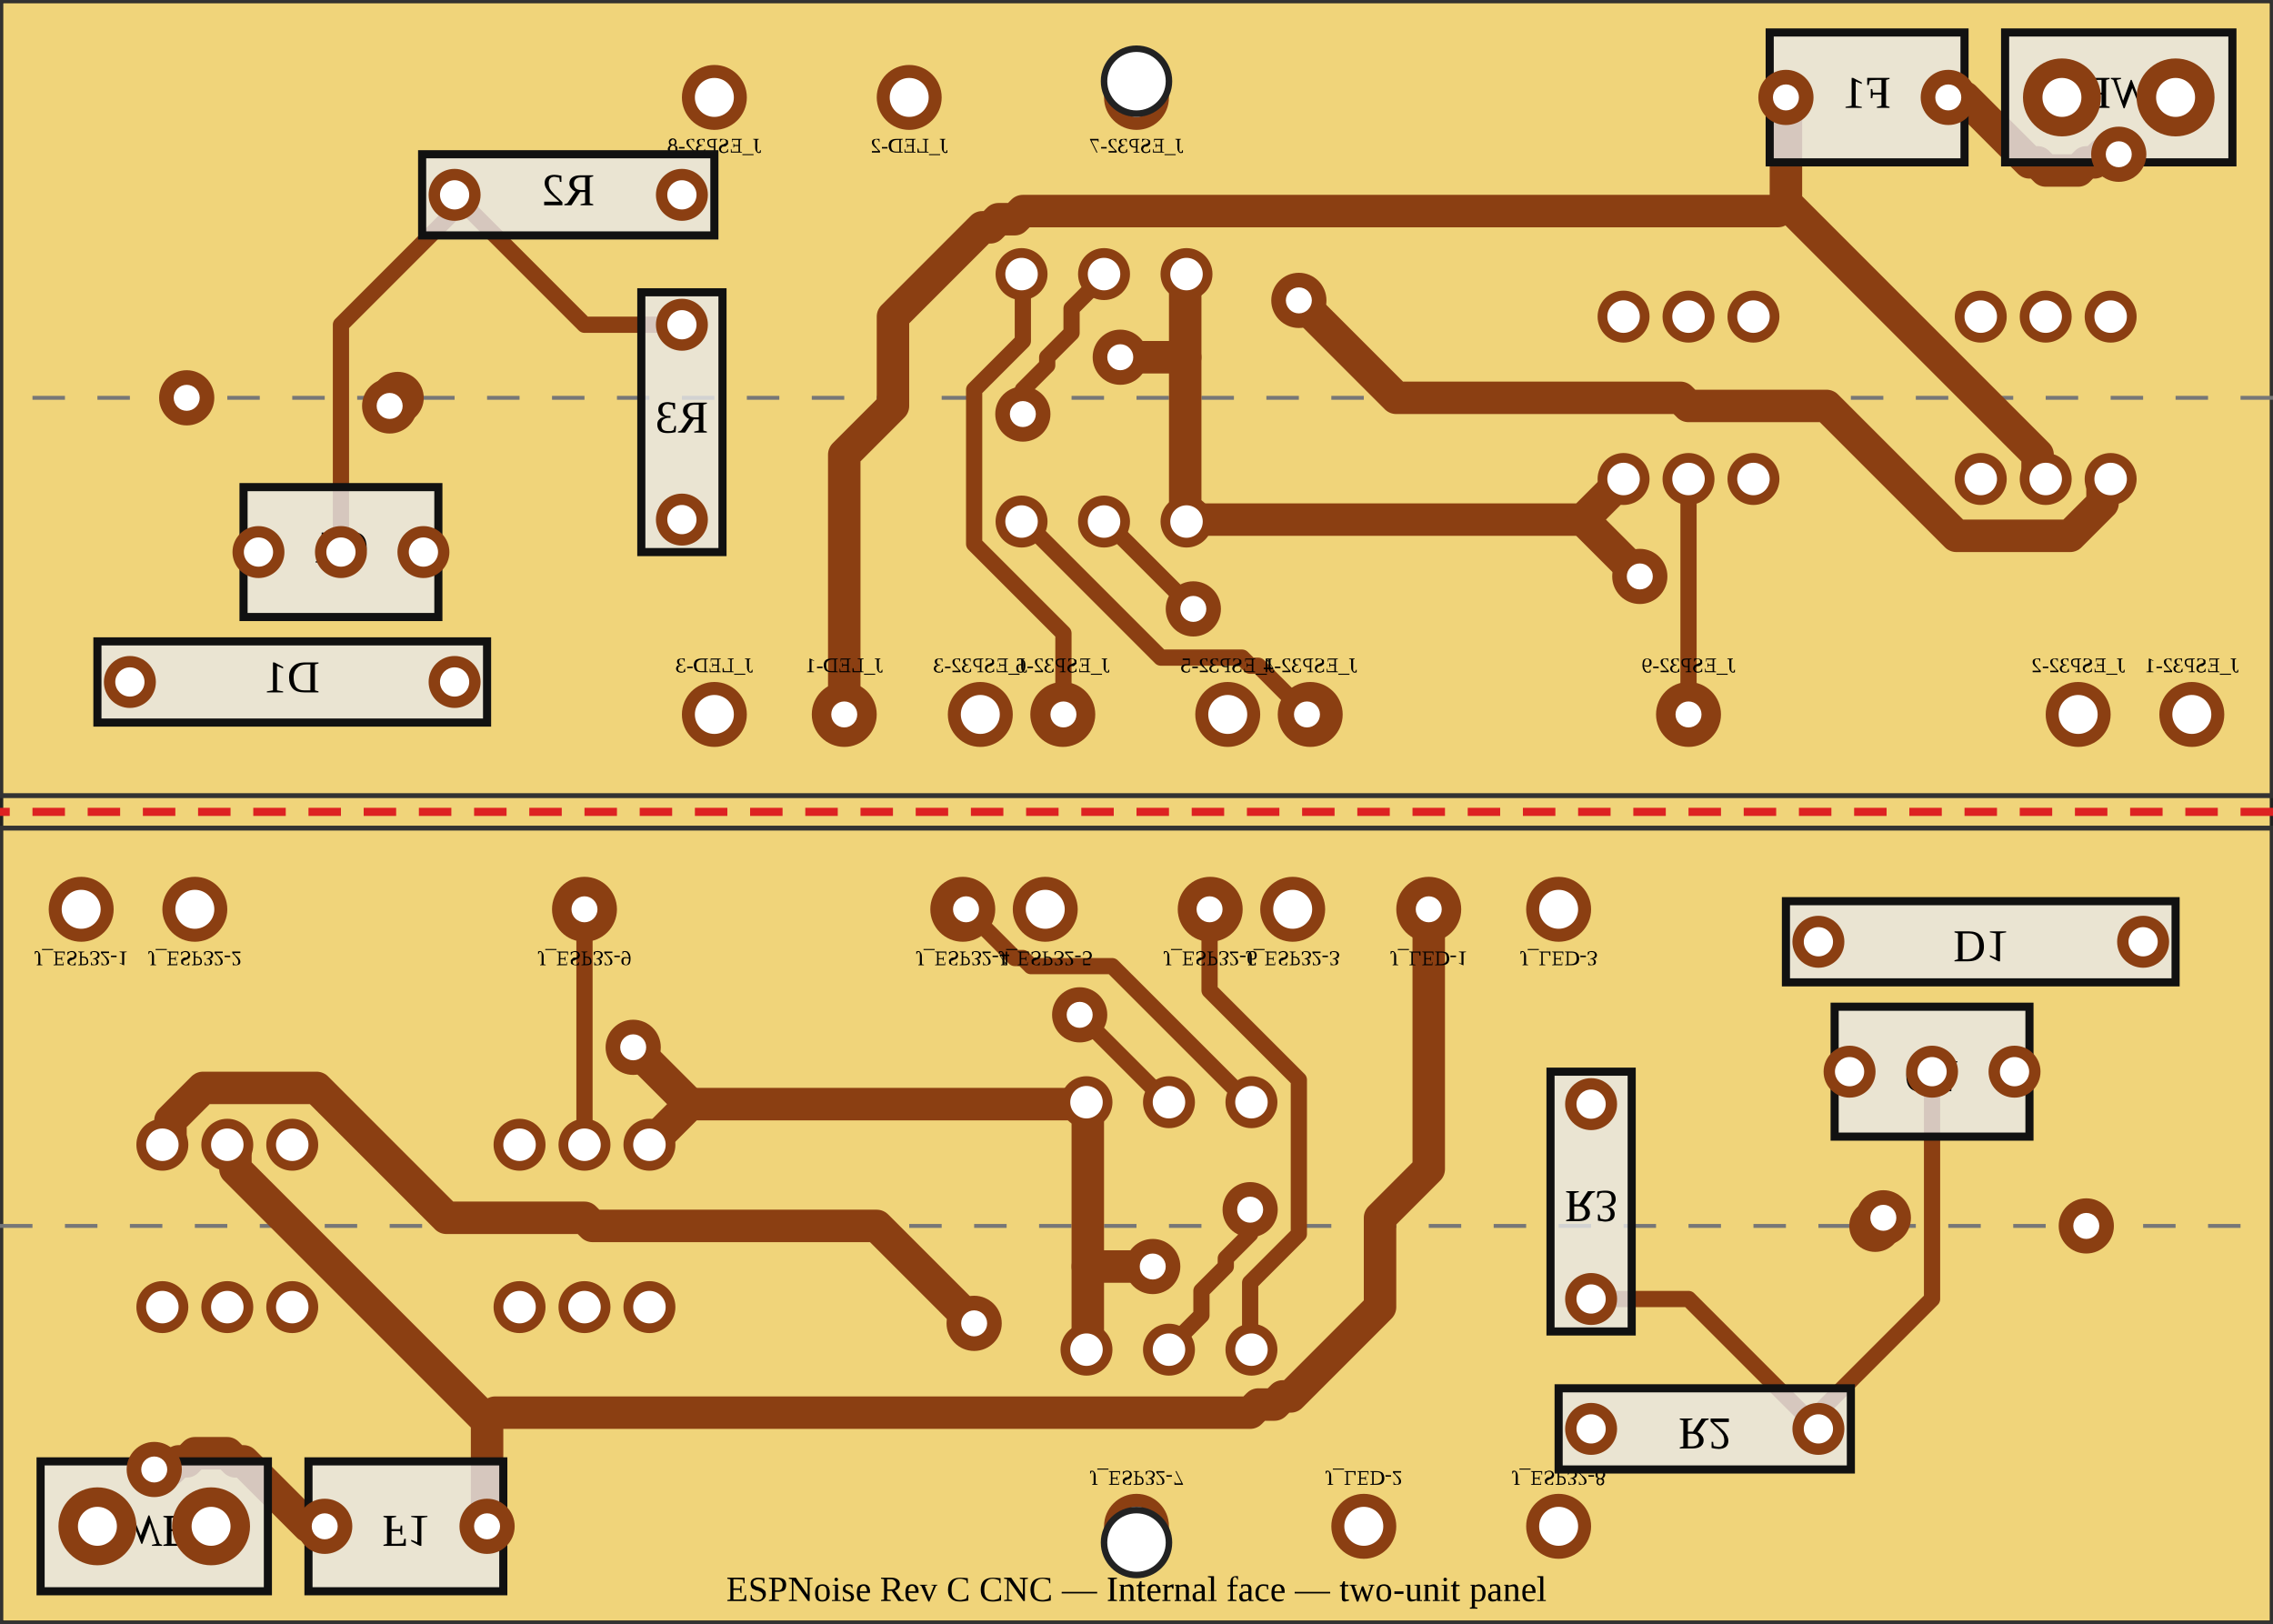
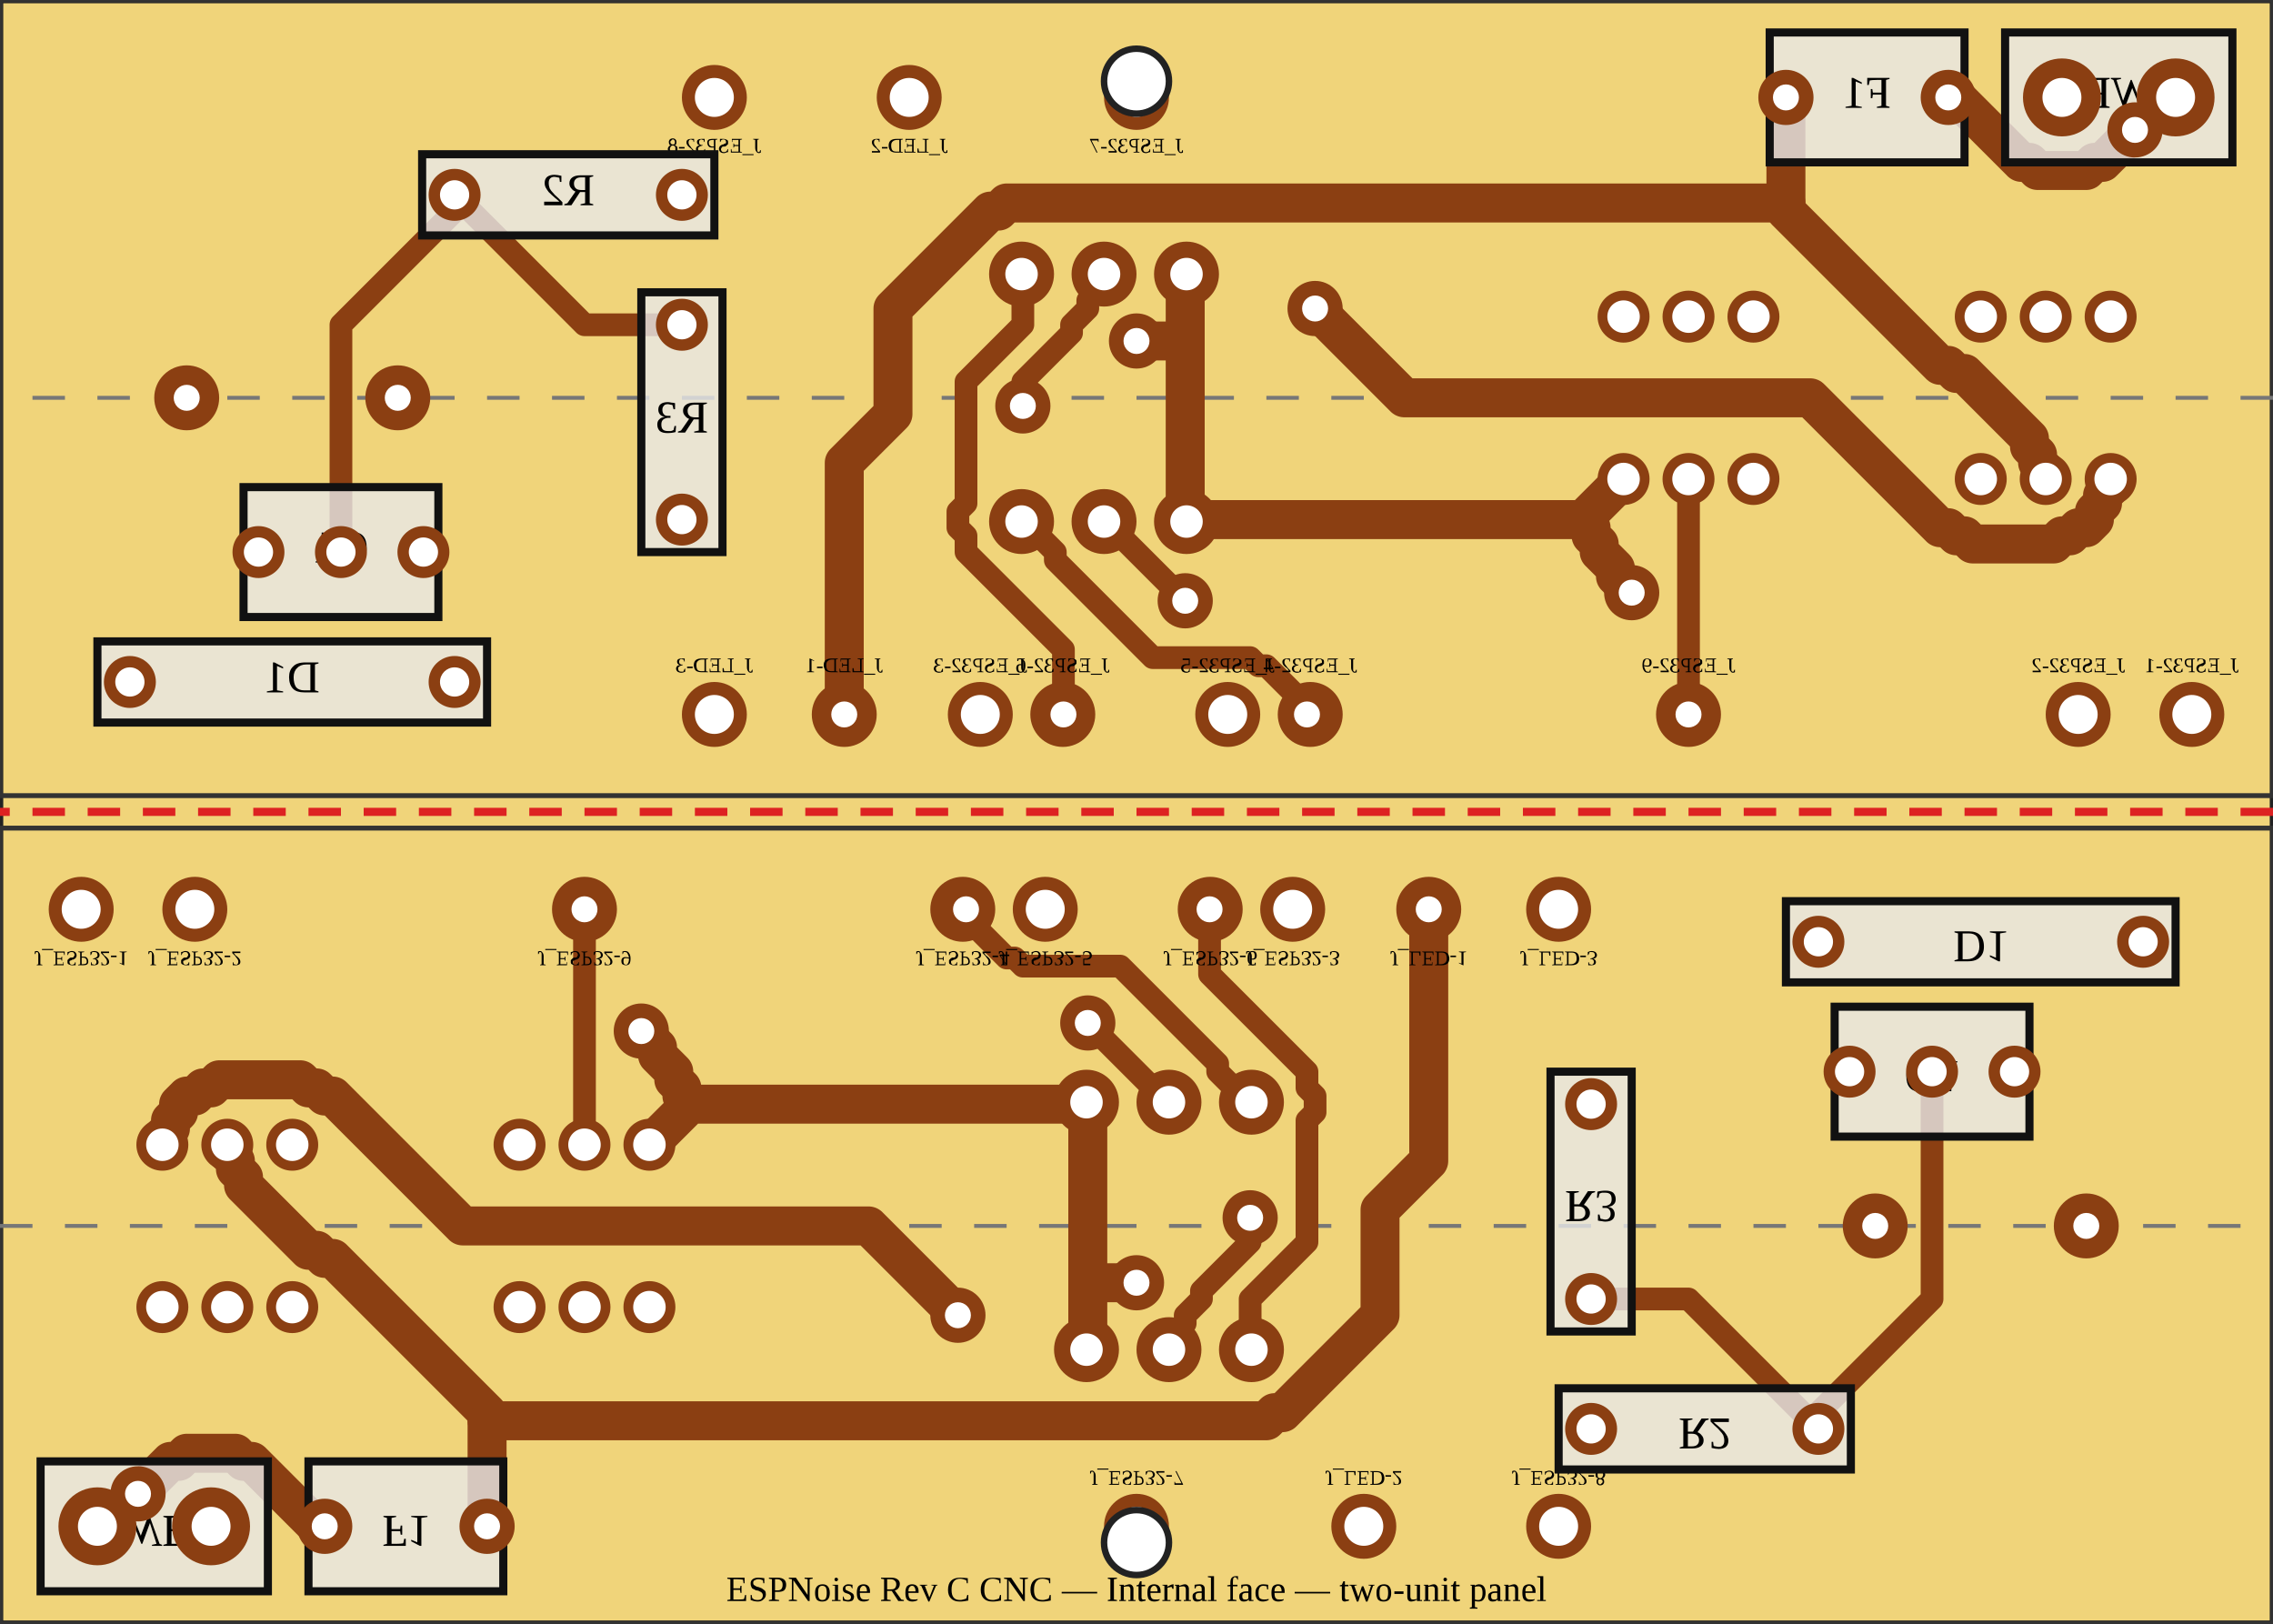
<svg xmlns="http://www.w3.org/2000/svg" width="70.0mm" height="50.0mm" viewBox="0 0 70.0 50.0">
  <rect width="70.0" height="50.0" fill="#f0d47a" stroke="#222" stroke-width="0.2" />
  <g transform="translate(70.0 0) scale(-1 1)">
    <g transform="">
      <rect width="70.0" height="24.5" fill="none" stroke="#333" stroke-width="0.15" />
      <line x1="0" y1="12.25" x2="70.0" y2="12.25" stroke="#777" stroke-width="0.12" stroke-dasharray="1,1" />
-       <polyline points="38.5,16.0 34.25,20.25 31.75,20.25 31.5,20.5 31.25,20.5 29.75,22.0" fill="none" stroke="#8b3f12" stroke-width="0.5" stroke-linecap="round" stroke-linejoin="round" />
-       <polyline points="36.0,16.0 33.25,18.75" fill="none" stroke="#8b3f12" stroke-width="0.5" stroke-linecap="round" stroke-linejoin="round" />
-       <polyline points="38.5,8.5 38.5,10.5 40.0,12.0 40.0,16.75 37.25,19.5 37.25,22.0" fill="none" stroke="#8b3f12" stroke-width="0.5" stroke-linecap="round" stroke-linejoin="round" />
-       <polyline points="36.0,8.5 37.0,9.5 37.0,10.25 37.75,11.0 37.75,11.25 38.5,12.0 38.5,12.75" fill="none" stroke="#8b3f12" stroke-width="0.5" stroke-linecap="round" stroke-linejoin="round" />
-       <polyline points="18.0,14.75 18.0,22.0" fill="none" stroke="#8b3f12" stroke-width="0.5" stroke-linecap="round" stroke-linejoin="round" />
-       <polyline points="20.0,14.75 21.25,16.0 33.5,16.0" fill="none" stroke="#8b3f12" stroke-width="1.0" stroke-linecap="round" stroke-linejoin="round" />
-       <polyline points="33.5,16.0 33.5,8.5" fill="none" stroke="#8b3f12" stroke-width="1.0" stroke-linecap="round" stroke-linejoin="round" />
-       <polyline points="33.5,11.0 35.5,11.0" fill="none" stroke="#8b3f12" stroke-width="1.0" stroke-linecap="round" stroke-linejoin="round" />
-       <polyline points="21.25,16.0 19.5,17.75" fill="none" stroke="#8b3f12" stroke-width="1.0" stroke-linecap="round" stroke-linejoin="round" />
-       <polyline points="4.75,4.75 5.25,4.75 5.5,5.0 5.75,5.0 6.0,5.25 7.0,5.25 7.25,5.0 7.5,5.0 9.5,3.0 10.0,3.0" fill="none" stroke="#8b3f12" stroke-width="1.0" stroke-linecap="round" stroke-linejoin="round" />
-       <polyline points="7.0,14.75 7.25,14.5 7.25,14.0 15.0,6.25 15.0,3.0" fill="none" stroke="#8b3f12" stroke-width="1.0" stroke-linecap="round" stroke-linejoin="round" />
-       <polyline points="15.0,6.25 15.25,6.5 38.5,6.5 38.75,6.75 39.25,6.75 39.5,7.0 39.75,7.0 42.5,9.75 42.5,12.5 44.0,14.0 44.0,22.0" fill="none" stroke="#8b3f12" stroke-width="1.0" stroke-linecap="round" stroke-linejoin="round" />
-       <polyline points="56.0,6.0 52.0,10.0 49.0,10.0" fill="none" stroke="#8b3f12" stroke-width="0.5" stroke-linecap="round" stroke-linejoin="round" />
-       <polyline points="55.75,6.25 59.5,10.0 59.5,17.0" fill="none" stroke="#8b3f12" stroke-width="0.5" stroke-linecap="round" stroke-linejoin="round" />
-       <polyline points="57.75,12.25 58.0,12.5" fill="none" stroke="#8b3f12" stroke-width="0.5" stroke-linecap="round" stroke-linejoin="round" />
-       <polyline points="5.0,14.75 5.25,15.0 5.25,15.5 6.25,16.5 9.75,16.5 13.75,12.5 18.0,12.5 18.25,12.25 27.0,12.25 30.0,9.25" fill="none" stroke="#8b3f12" stroke-width="1.0" stroke-linecap="round" stroke-linejoin="round" />
+       <polyline points="38.5,16.0 37.5,17.0 37.5,17.25 34.5,20.25 31.5,20.25 31.25,20.5 31.0,20.5 29.75,21.75 29.75,22.0" fill="none" stroke="#8b3f12" stroke-width="0.7" stroke-linecap="round" stroke-linejoin="round" />
+       <polyline points="36.0,16.0 33.5,18.5" fill="none" stroke="#8b3f12" stroke-width="0.7" stroke-linecap="round" stroke-linejoin="round" />
+       <polyline points="38.5,8.5 38.5,10.0 40.25,11.75 40.25,15.5 40.5,15.75 40.5,16.25 40.25,16.5 40.25,17.0 37.25,20.0 37.25,22.0" fill="none" stroke="#8b3f12" stroke-width="0.7" stroke-linecap="round" stroke-linejoin="round" />
+       <polyline points="36.0,8.5 36.25,8.75 36.25,9.0 36.5,9.25 36.5,9.5 37.0,10.0 37.0,10.25 38.5,11.75 38.5,12.5" fill="none" stroke="#8b3f12" stroke-width="0.7" stroke-linecap="round" stroke-linejoin="round" />
+       <polyline points="18.0,14.75 18.0,22.0" fill="none" stroke="#8b3f12" stroke-width="0.7" stroke-linecap="round" stroke-linejoin="round" />
+       <polyline points="20.0,14.75 21.25,16.0 33.5,16.0" fill="none" stroke="#8b3f12" stroke-width="1.2" stroke-linecap="round" stroke-linejoin="round" />
+       <polyline points="33.5,16.0 33.5,8.5" fill="none" stroke="#8b3f12" stroke-width="1.2" stroke-linecap="round" stroke-linejoin="round" />
+       <polyline points="33.5,10.5 35.0,10.5" fill="none" stroke="#8b3f12" stroke-width="1.2" stroke-linecap="round" stroke-linejoin="round" />
+       <polyline points="21.25,16.0 21.0,16.25 21.0,16.5 20.75,16.75 20.75,17.0 20.25,17.5 20.25,17.75 19.75,18.25" fill="none" stroke="#8b3f12" stroke-width="1.2" stroke-linecap="round" stroke-linejoin="round" />
+       <polyline points="4.25,4.0 5.25,5.0 5.5,5.0 5.75,5.25 7.25,5.25 7.5,5.0 7.75,5.0 9.75,3.0 10.0,3.0" fill="none" stroke="#8b3f12" stroke-width="1.2" stroke-linecap="round" stroke-linejoin="round" />
+       <polyline points="7.0,14.75 7.0,14.5 7.25,14.25 7.25,14.0 7.5,13.75 7.5,13.5 9.5,11.5 9.75,11.5 10.0,11.25 10.25,11.25 15.0,6.5 15.0,3.0" fill="none" stroke="#8b3f12" stroke-width="1.2" stroke-linecap="round" stroke-linejoin="round" />
+       <polyline points="15.0,6.25 39.0,6.25 39.25,6.5 39.5,6.5 42.5,9.5 42.5,12.75 44.0,14.25 44.0,22.0" fill="none" stroke="#8b3f12" stroke-width="1.2" stroke-linecap="round" stroke-linejoin="round" />
+       <polyline points="56.0,6.0 52.0,10.0 49.0,10.0" fill="none" stroke="#8b3f12" stroke-width="0.7" stroke-linecap="round" stroke-linejoin="round" />
+       <polyline points="55.75,6.25 59.5,10.0 59.5,17.0" fill="none" stroke="#8b3f12" stroke-width="0.7" stroke-linecap="round" stroke-linejoin="round" />
+       <polyline points="5.0,14.75 5.0,15.0 5.25,15.25 5.25,15.5 5.5,15.75 5.5,16.0 5.75,16.25 6.0,16.25 6.25,16.5 6.5,16.5 6.75,16.75 9.25,16.75 9.5,16.5 9.75,16.5 10.0,16.25 10.25,16.25 14.25,12.25 26.75,12.25 29.5,9.5" fill="none" stroke="#8b3f12" stroke-width="1.2" stroke-linecap="round" stroke-linejoin="round" />
      <rect x="1.25" y="1.0" width="7.0" height="4.0" fill="#e8e8e8" fill-opacity="0.8" stroke="#111" stroke-width="0.25" />
      <text x="4.75" y="3.0" font-size="1.4" text-anchor="middle" dominant-baseline="middle">PWR1</text>
      <text x="2.5" y="20.7" font-size="0.65" text-anchor="middle">J_ESP32-1</text>
      <text x="6.0" y="20.7" font-size="0.65" text-anchor="middle">J_ESP32-2</text>
      <text x="39.81" y="20.7" font-size="0.65" text-anchor="middle">J_ESP32-3</text>
      <text x="29.65" y="20.7" font-size="0.65" text-anchor="middle">J_ESP32-4</text>
      <text x="32.19" y="20.7" font-size="0.65" text-anchor="middle">J_ESP32-5</text>
      <text x="37.27" y="20.7" font-size="0.65" text-anchor="middle">J_ESP32-6</text>
      <text x="35.0" y="4.7" font-size="0.65" text-anchor="middle">J_ESP32-7</text>
      <text x="48.0" y="4.7" font-size="0.65" text-anchor="middle">J_ESP32-8</text>
      <text x="18.0" y="20.7" font-size="0.65" text-anchor="middle">J_ESP32-9</text>
      <text x="44.0" y="20.7" font-size="0.65" text-anchor="middle">J_LED-1</text>
      <text x="42.0" y="4.7" font-size="0.65" text-anchor="middle">J_LED-2</text>
      <text x="48.0" y="20.7" font-size="0.65" text-anchor="middle">J_LED-3</text>
      <rect x="48.0" y="4.75" width="9.0" height="2.5" fill="#e8e8e8" fill-opacity="0.8" stroke="#111" stroke-width="0.25" />
      <text x="52.5" y="6.0" font-size="1.4" text-anchor="middle" dominant-baseline="middle">R2</text>
      <rect x="47.75" y="9.0" width="2.5" height="8.0" fill="#e8e8e8" fill-opacity="0.8" stroke="#111" stroke-width="0.25" />
      <text x="49.0" y="13.0" font-size="1.4" text-anchor="middle" dominant-baseline="middle">R3</text>
      <rect x="55.0" y="19.75" width="12.0" height="2.5" fill="#e8e8e8" fill-opacity="0.8" stroke="#111" stroke-width="0.25" />
      <text x="61.0" y="21.0" font-size="1.4" text-anchor="middle" dominant-baseline="middle">D1</text>
      <rect x="9.5" y="1.0" width="6.0" height="4.0" fill="#e8e8e8" fill-opacity="0.8" stroke="#111" stroke-width="0.25" />
      <text x="12.5" y="3.0" font-size="1.4" text-anchor="middle" dominant-baseline="middle">F1</text>
      <rect x="56.5" y="15.0" width="6.0" height="4.0" fill="#e8e8e8" fill-opacity="0.8" stroke="#111" stroke-width="0.25" />
      <text x="59.5" y="17.0" font-size="1.4" text-anchor="middle" dominant-baseline="middle">Q1</text>
      <circle cx="5.0" cy="9.75" r="0.8" fill="#8b3f12" />
      <circle cx="5.0" cy="9.75" r="0.5" fill="#fff" />
      <circle cx="7.0" cy="9.75" r="0.8" fill="#8b3f12" />
      <circle cx="7.0" cy="9.75" r="0.5" fill="#fff" />
      <circle cx="9.0" cy="9.75" r="0.8" fill="#8b3f12" />
      <circle cx="9.0" cy="9.75" r="0.5" fill="#fff" />
      <circle cx="5.0" cy="14.75" r="0.8" fill="#8b3f12" />
      <circle cx="5.0" cy="14.75" r="0.5" fill="#fff" />
      <circle cx="7.0" cy="14.75" r="0.8" fill="#8b3f12" />
      <circle cx="7.0" cy="14.75" r="0.5" fill="#fff" />
      <circle cx="9.0" cy="14.75" r="0.8" fill="#8b3f12" />
      <circle cx="9.0" cy="14.75" r="0.5" fill="#fff" />
      <circle cx="16.0" cy="9.75" r="0.8" fill="#8b3f12" />
      <circle cx="16.0" cy="9.75" r="0.5" fill="#fff" />
      <circle cx="18.0" cy="9.75" r="0.8" fill="#8b3f12" />
      <circle cx="18.0" cy="9.75" r="0.5" fill="#fff" />
      <circle cx="20.0" cy="9.75" r="0.8" fill="#8b3f12" />
      <circle cx="20.0" cy="9.75" r="0.5" fill="#fff" />
      <circle cx="16.0" cy="14.75" r="0.8" fill="#8b3f12" />
      <circle cx="16.0" cy="14.75" r="0.5" fill="#fff" />
      <circle cx="18.0" cy="14.75" r="0.8" fill="#8b3f12" />
      <circle cx="18.0" cy="14.75" r="0.5" fill="#fff" />
      <circle cx="20.0" cy="14.75" r="0.8" fill="#8b3f12" />
      <circle cx="20.0" cy="14.75" r="0.5" fill="#fff" />
-       <circle cx="33.46" cy="8.44" r="0.8" fill="#8b3f12" />
+       <circle cx="33.46" cy="8.44" r="1.0" fill="#8b3f12" />
      <circle cx="33.46" cy="8.44" r="0.5" fill="#fff" />
-       <circle cx="36.0" cy="8.44" r="0.8" fill="#8b3f12" />
+       <circle cx="36.0" cy="8.44" r="1.0" fill="#8b3f12" />
      <circle cx="36.0" cy="8.44" r="0.5" fill="#fff" />
-       <circle cx="38.54" cy="8.44" r="0.8" fill="#8b3f12" />
+       <circle cx="38.54" cy="8.44" r="1.0" fill="#8b3f12" />
      <circle cx="38.54" cy="8.44" r="0.5" fill="#fff" />
-       <circle cx="33.46" cy="16.06" r="0.8" fill="#8b3f12" />
+       <circle cx="33.46" cy="16.06" r="1.0" fill="#8b3f12" />
      <circle cx="33.46" cy="16.06" r="0.5" fill="#fff" />
-       <circle cx="36.0" cy="16.06" r="0.8" fill="#8b3f12" />
+       <circle cx="36.0" cy="16.06" r="1.0" fill="#8b3f12" />
      <circle cx="36.0" cy="16.06" r="0.5" fill="#fff" />
-       <circle cx="38.54" cy="16.06" r="0.8" fill="#8b3f12" />
+       <circle cx="38.54" cy="16.06" r="1.0" fill="#8b3f12" />
      <circle cx="38.54" cy="16.06" r="0.5" fill="#fff" />
-       <circle cx="64.25" cy="12.25" r="0.8" fill="#8b3f12" />
+       <circle cx="64.25" cy="12.25" r="1.0" fill="#8b3f12" />
      <circle cx="64.25" cy="12.25" r="0.4" fill="#fff" />
-       <circle cx="57.75" cy="12.25" r="0.8" fill="#8b3f12" />
+       <circle cx="57.75" cy="12.25" r="1.0" fill="#8b3f12" />
      <circle cx="57.75" cy="12.25" r="0.4" fill="#fff" />
      <circle cx="3.0" cy="3.0" r="1.2" fill="#8b3f12" />
      <circle cx="3.0" cy="3.0" r="0.6" fill="#fff" />
      <circle cx="6.5" cy="3.0" r="1.2" fill="#8b3f12" />
      <circle cx="6.5" cy="3.0" r="0.6" fill="#fff" />
      <circle cx="2.5" cy="22.0" r="1.0" fill="#8b3f12" />
      <circle cx="2.5" cy="22.0" r="0.6" fill="#fff" />
      <circle cx="6.0" cy="22.0" r="1.0" fill="#8b3f12" />
      <circle cx="6.0" cy="22.0" r="0.6" fill="#fff" />
      <circle cx="39.81" cy="22.0" r="1.0" fill="#8b3f12" />
      <circle cx="39.81" cy="22.0" r="0.6" fill="#fff" />
      <circle cx="29.65" cy="22.0" r="1.0" fill="#8b3f12" />
      <circle cx="29.65" cy="22.0" r="0.6" fill="#fff" />
      <circle cx="32.19" cy="22.0" r="1.0" fill="#8b3f12" />
      <circle cx="32.19" cy="22.0" r="0.6" fill="#fff" />
      <circle cx="37.27" cy="22.0" r="1.0" fill="#8b3f12" />
      <circle cx="37.27" cy="22.0" r="0.6" fill="#fff" />
      <circle cx="35.0" cy="3.0" r="1.0" fill="#8b3f12" />
      <circle cx="35.0" cy="3.0" r="0.6" fill="#fff" />
      <circle cx="48.0" cy="3.0" r="1.0" fill="#8b3f12" />
      <circle cx="48.0" cy="3.0" r="0.6" fill="#fff" />
      <circle cx="18.0" cy="22.0" r="1.0" fill="#8b3f12" />
      <circle cx="18.0" cy="22.0" r="0.6" fill="#fff" />
      <circle cx="44.0" cy="22.0" r="1.0" fill="#8b3f12" />
      <circle cx="44.0" cy="22.0" r="0.6" fill="#fff" />
      <circle cx="42.0" cy="3.0" r="1.0" fill="#8b3f12" />
      <circle cx="42.0" cy="3.0" r="0.6" fill="#fff" />
      <circle cx="48.0" cy="22.0" r="1.0" fill="#8b3f12" />
      <circle cx="48.0" cy="22.0" r="0.6" fill="#fff" />
      <circle cx="49.0" cy="6.0" r="0.8" fill="#8b3f12" />
      <circle cx="49.0" cy="6.0" r="0.45" fill="#fff" />
      <circle cx="56.0" cy="6.0" r="0.8" fill="#8b3f12" />
      <circle cx="56.0" cy="6.0" r="0.45" fill="#fff" />
      <circle cx="49.0" cy="10.0" r="0.8" fill="#8b3f12" />
      <circle cx="49.0" cy="10.0" r="0.45" fill="#fff" />
      <circle cx="49.0" cy="16.0" r="0.8" fill="#8b3f12" />
      <circle cx="49.0" cy="16.0" r="0.45" fill="#fff" />
      <circle cx="66.0" cy="21.0" r="0.8" fill="#8b3f12" />
      <circle cx="66.0" cy="21.0" r="0.45" fill="#fff" />
      <circle cx="56.0" cy="21.0" r="0.8" fill="#8b3f12" />
      <circle cx="56.0" cy="21.0" r="0.45" fill="#fff" />
      <circle cx="10.0" cy="3.0" r="0.8" fill="#8b3f12" />
      <circle cx="10.0" cy="3.0" r="0.5" fill="#fff" />
      <circle cx="15.0" cy="3.0" r="0.8" fill="#8b3f12" />
      <circle cx="15.0" cy="3.0" r="0.5" fill="#fff" />
      <circle cx="56.96" cy="17.0" r="0.8" fill="#8b3f12" />
      <circle cx="56.96" cy="17.0" r="0.45" fill="#fff" />
      <circle cx="59.5" cy="17.0" r="0.8" fill="#8b3f12" />
      <circle cx="59.5" cy="17.0" r="0.45" fill="#fff" />
      <circle cx="62.04" cy="17.0" r="0.8" fill="#8b3f12" />
      <circle cx="62.04" cy="17.0" r="0.45" fill="#fff" />
      <circle cx="29.75" cy="22.0" r="0.85" fill="#8b3f12" />
      <circle cx="29.75" cy="22.0" r="0.4" fill="#fff" />
-       <circle cx="33.25" cy="18.75" r="0.85" fill="#8b3f12" />
-       <circle cx="33.25" cy="18.75" r="0.4" fill="#fff" />
+       <circle cx="33.5" cy="18.5" r="0.85" fill="#8b3f12" />
+       <circle cx="33.5" cy="18.5" r="0.4" fill="#fff" />
      <circle cx="37.25" cy="22.0" r="0.85" fill="#8b3f12" />
      <circle cx="37.25" cy="22.0" r="0.4" fill="#fff" />
-       <circle cx="38.5" cy="12.75" r="0.85" fill="#8b3f12" />
-       <circle cx="38.5" cy="12.75" r="0.4" fill="#fff" />
+       <circle cx="38.5" cy="12.5" r="0.85" fill="#8b3f12" />
+       <circle cx="38.5" cy="12.5" r="0.4" fill="#fff" />
      <circle cx="18.0" cy="22.0" r="0.85" fill="#8b3f12" />
      <circle cx="18.0" cy="22.0" r="0.4" fill="#fff" />
-       <circle cx="35.5" cy="11.0" r="0.85" fill="#8b3f12" />
-       <circle cx="35.5" cy="11.0" r="0.4" fill="#fff" />
-       <circle cx="19.5" cy="17.75" r="0.85" fill="#8b3f12" />
-       <circle cx="19.5" cy="17.75" r="0.4" fill="#fff" />
-       <circle cx="4.75" cy="4.75" r="0.85" fill="#8b3f12" />
-       <circle cx="4.75" cy="4.75" r="0.4" fill="#fff" />
+       <circle cx="35.0" cy="10.5" r="0.85" fill="#8b3f12" />
+       <circle cx="35.0" cy="10.5" r="0.4" fill="#fff" />
+       <circle cx="19.75" cy="18.25" r="0.85" fill="#8b3f12" />
+       <circle cx="19.75" cy="18.25" r="0.4" fill="#fff" />
+       <circle cx="4.25" cy="4.0" r="0.85" fill="#8b3f12" />
+       <circle cx="4.25" cy="4.0" r="0.4" fill="#fff" />
      <circle cx="10.0" cy="3.0" r="0.85" fill="#8b3f12" />
      <circle cx="10.0" cy="3.0" r="0.4" fill="#fff" />
      <circle cx="15.0" cy="3.0" r="0.85" fill="#8b3f12" />
      <circle cx="15.0" cy="3.0" r="0.4" fill="#fff" />
      <circle cx="44.0" cy="22.0" r="0.85" fill="#8b3f12" />
      <circle cx="44.0" cy="22.0" r="0.4" fill="#fff" />
-       <circle cx="58.0" cy="12.5" r="0.85" fill="#8b3f12" />
-       <circle cx="58.0" cy="12.5" r="0.4" fill="#fff" />
-       <circle cx="30.0" cy="9.25" r="0.85" fill="#8b3f12" />
-       <circle cx="30.0" cy="9.25" r="0.4" fill="#fff" />
+       <circle cx="57.75" cy="12.25" r="0.85" fill="#8b3f12" />
+       <circle cx="57.75" cy="12.25" r="0.4" fill="#fff" />
+       <circle cx="29.5" cy="9.5" r="0.85" fill="#8b3f12" />
+       <circle cx="29.5" cy="9.5" r="0.4" fill="#fff" />
      <circle cx="64.25" cy="12.25" r="0.85" fill="#8b3f12" />
      <circle cx="64.25" cy="12.25" r="0.4" fill="#fff" />
      <circle cx="35.0" cy="2.5" r="1" fill="#fff" stroke="#222" stroke-width="0.2" />
    </g>
    <g transform="matrix(-1 0 0 -1 70.0 50.0)">
      <rect width="70.0" height="24.5" fill="none" stroke="#333" stroke-width="0.15" />
      <line x1="0" y1="12.25" x2="70.0" y2="12.25" stroke="#777" stroke-width="0.12" stroke-dasharray="1,1" />
-       <polyline points="38.5,16.0 34.25,20.25 31.75,20.25 31.5,20.5 31.25,20.5 29.75,22.0" fill="none" stroke="#8b3f12" stroke-width="0.5" stroke-linecap="round" stroke-linejoin="round" />
-       <polyline points="36.0,16.0 33.25,18.75" fill="none" stroke="#8b3f12" stroke-width="0.5" stroke-linecap="round" stroke-linejoin="round" />
-       <polyline points="38.5,8.5 38.5,10.5 40.0,12.0 40.0,16.75 37.25,19.5 37.25,22.0" fill="none" stroke="#8b3f12" stroke-width="0.5" stroke-linecap="round" stroke-linejoin="round" />
-       <polyline points="36.0,8.5 37.0,9.5 37.0,10.25 37.75,11.0 37.75,11.25 38.5,12.0 38.5,12.75" fill="none" stroke="#8b3f12" stroke-width="0.5" stroke-linecap="round" stroke-linejoin="round" />
-       <polyline points="18.0,14.75 18.0,22.0" fill="none" stroke="#8b3f12" stroke-width="0.5" stroke-linecap="round" stroke-linejoin="round" />
-       <polyline points="20.0,14.75 21.25,16.0 33.5,16.0" fill="none" stroke="#8b3f12" stroke-width="1.0" stroke-linecap="round" stroke-linejoin="round" />
-       <polyline points="33.5,16.0 33.5,8.5" fill="none" stroke="#8b3f12" stroke-width="1.0" stroke-linecap="round" stroke-linejoin="round" />
-       <polyline points="33.5,11.0 35.5,11.0" fill="none" stroke="#8b3f12" stroke-width="1.0" stroke-linecap="round" stroke-linejoin="round" />
-       <polyline points="21.25,16.0 19.5,17.75" fill="none" stroke="#8b3f12" stroke-width="1.0" stroke-linecap="round" stroke-linejoin="round" />
-       <polyline points="4.75,4.75 5.25,4.75 5.5,5.0 5.75,5.0 6.0,5.25 7.0,5.25 7.25,5.0 7.5,5.0 9.5,3.0 10.0,3.0" fill="none" stroke="#8b3f12" stroke-width="1.0" stroke-linecap="round" stroke-linejoin="round" />
-       <polyline points="7.0,14.75 7.25,14.5 7.25,14.0 15.0,6.25 15.0,3.0" fill="none" stroke="#8b3f12" stroke-width="1.0" stroke-linecap="round" stroke-linejoin="round" />
-       <polyline points="15.0,6.25 15.25,6.5 38.5,6.5 38.75,6.75 39.25,6.75 39.5,7.0 39.75,7.0 42.5,9.75 42.5,12.5 44.0,14.0 44.0,22.0" fill="none" stroke="#8b3f12" stroke-width="1.0" stroke-linecap="round" stroke-linejoin="round" />
-       <polyline points="56.0,6.0 52.0,10.0 49.0,10.0" fill="none" stroke="#8b3f12" stroke-width="0.5" stroke-linecap="round" stroke-linejoin="round" />
-       <polyline points="55.75,6.25 59.5,10.0 59.5,17.0" fill="none" stroke="#8b3f12" stroke-width="0.5" stroke-linecap="round" stroke-linejoin="round" />
-       <polyline points="57.75,12.25 58.0,12.5" fill="none" stroke="#8b3f12" stroke-width="0.5" stroke-linecap="round" stroke-linejoin="round" />
-       <polyline points="5.0,14.75 5.25,15.0 5.25,15.5 6.25,16.5 9.75,16.5 13.75,12.5 18.0,12.5 18.25,12.25 27.0,12.25 30.0,9.25" fill="none" stroke="#8b3f12" stroke-width="1.0" stroke-linecap="round" stroke-linejoin="round" />
+       <polyline points="38.5,16.0 37.5,17.0 37.5,17.25 34.5,20.25 31.5,20.25 31.25,20.5 31.0,20.5 29.75,21.75 29.75,22.0" fill="none" stroke="#8b3f12" stroke-width="0.7" stroke-linecap="round" stroke-linejoin="round" />
+       <polyline points="36.0,16.0 33.5,18.5" fill="none" stroke="#8b3f12" stroke-width="0.7" stroke-linecap="round" stroke-linejoin="round" />
+       <polyline points="38.5,8.5 38.5,10.0 40.25,11.75 40.25,15.5 40.5,15.75 40.5,16.25 40.25,16.5 40.25,17.0 37.25,20.0 37.25,22.0" fill="none" stroke="#8b3f12" stroke-width="0.7" stroke-linecap="round" stroke-linejoin="round" />
+       <polyline points="36.0,8.5 36.25,8.75 36.25,9.0 36.5,9.25 36.5,9.5 37.0,10.0 37.0,10.25 38.5,11.75 38.5,12.5" fill="none" stroke="#8b3f12" stroke-width="0.7" stroke-linecap="round" stroke-linejoin="round" />
+       <polyline points="18.0,14.75 18.0,22.0" fill="none" stroke="#8b3f12" stroke-width="0.7" stroke-linecap="round" stroke-linejoin="round" />
+       <polyline points="20.0,14.75 21.25,16.0 33.5,16.0" fill="none" stroke="#8b3f12" stroke-width="1.2" stroke-linecap="round" stroke-linejoin="round" />
+       <polyline points="33.5,16.0 33.5,8.5" fill="none" stroke="#8b3f12" stroke-width="1.2" stroke-linecap="round" stroke-linejoin="round" />
+       <polyline points="33.5,10.5 35.0,10.5" fill="none" stroke="#8b3f12" stroke-width="1.2" stroke-linecap="round" stroke-linejoin="round" />
+       <polyline points="21.25,16.0 21.0,16.25 21.0,16.5 20.75,16.75 20.75,17.0 20.25,17.5 20.25,17.75 19.75,18.25" fill="none" stroke="#8b3f12" stroke-width="1.2" stroke-linecap="round" stroke-linejoin="round" />
+       <polyline points="4.25,4.0 5.25,5.0 5.5,5.0 5.75,5.25 7.25,5.25 7.5,5.0 7.75,5.0 9.75,3.0 10.0,3.0" fill="none" stroke="#8b3f12" stroke-width="1.2" stroke-linecap="round" stroke-linejoin="round" />
+       <polyline points="7.0,14.75 7.0,14.5 7.25,14.25 7.25,14.0 7.5,13.75 7.5,13.5 9.5,11.5 9.75,11.5 10.0,11.25 10.25,11.25 15.0,6.5 15.0,3.0" fill="none" stroke="#8b3f12" stroke-width="1.2" stroke-linecap="round" stroke-linejoin="round" />
+       <polyline points="15.0,6.25 39.0,6.25 39.25,6.5 39.5,6.5 42.5,9.5 42.5,12.75 44.0,14.25 44.0,22.0" fill="none" stroke="#8b3f12" stroke-width="1.2" stroke-linecap="round" stroke-linejoin="round" />
+       <polyline points="56.0,6.0 52.0,10.0 49.0,10.0" fill="none" stroke="#8b3f12" stroke-width="0.7" stroke-linecap="round" stroke-linejoin="round" />
+       <polyline points="55.75,6.25 59.5,10.0 59.5,17.0" fill="none" stroke="#8b3f12" stroke-width="0.7" stroke-linecap="round" stroke-linejoin="round" />
+       <polyline points="5.0,14.75 5.0,15.0 5.25,15.25 5.25,15.5 5.5,15.75 5.5,16.0 5.75,16.25 6.0,16.25 6.25,16.5 6.5,16.5 6.75,16.75 9.25,16.75 9.5,16.5 9.75,16.5 10.0,16.25 10.25,16.25 14.25,12.25 26.75,12.25 29.5,9.5" fill="none" stroke="#8b3f12" stroke-width="1.2" stroke-linecap="round" stroke-linejoin="round" />
      <rect x="1.25" y="1.0" width="7.0" height="4.0" fill="#e8e8e8" fill-opacity="0.8" stroke="#111" stroke-width="0.25" />
      <text x="4.75" y="3.0" font-size="1.4" text-anchor="middle" dominant-baseline="middle">PWR1</text>
      <text x="2.5" y="20.7" font-size="0.65" text-anchor="middle">J_ESP32-1</text>
      <text x="6.0" y="20.7" font-size="0.65" text-anchor="middle">J_ESP32-2</text>
      <text x="39.81" y="20.7" font-size="0.65" text-anchor="middle">J_ESP32-3</text>
      <text x="29.65" y="20.7" font-size="0.65" text-anchor="middle">J_ESP32-4</text>
      <text x="32.19" y="20.7" font-size="0.65" text-anchor="middle">J_ESP32-5</text>
      <text x="37.27" y="20.7" font-size="0.65" text-anchor="middle">J_ESP32-6</text>
      <text x="35.0" y="4.7" font-size="0.65" text-anchor="middle">J_ESP32-7</text>
      <text x="48.0" y="4.7" font-size="0.65" text-anchor="middle">J_ESP32-8</text>
      <text x="18.0" y="20.7" font-size="0.65" text-anchor="middle">J_ESP32-9</text>
      <text x="44.0" y="20.7" font-size="0.65" text-anchor="middle">J_LED-1</text>
      <text x="42.0" y="4.7" font-size="0.65" text-anchor="middle">J_LED-2</text>
      <text x="48.0" y="20.7" font-size="0.65" text-anchor="middle">J_LED-3</text>
      <rect x="48.0" y="4.75" width="9.0" height="2.5" fill="#e8e8e8" fill-opacity="0.8" stroke="#111" stroke-width="0.25" />
      <text x="52.5" y="6.0" font-size="1.4" text-anchor="middle" dominant-baseline="middle">R2</text>
      <rect x="47.75" y="9.0" width="2.5" height="8.0" fill="#e8e8e8" fill-opacity="0.8" stroke="#111" stroke-width="0.25" />
      <text x="49.0" y="13.0" font-size="1.4" text-anchor="middle" dominant-baseline="middle">R3</text>
      <rect x="55.0" y="19.75" width="12.0" height="2.5" fill="#e8e8e8" fill-opacity="0.8" stroke="#111" stroke-width="0.25" />
      <text x="61.0" y="21.0" font-size="1.4" text-anchor="middle" dominant-baseline="middle">D1</text>
      <rect x="9.5" y="1.0" width="6.0" height="4.0" fill="#e8e8e8" fill-opacity="0.8" stroke="#111" stroke-width="0.25" />
      <text x="12.5" y="3.0" font-size="1.4" text-anchor="middle" dominant-baseline="middle">F1</text>
      <rect x="56.5" y="15.0" width="6.0" height="4.0" fill="#e8e8e8" fill-opacity="0.8" stroke="#111" stroke-width="0.25" />
      <text x="59.5" y="17.0" font-size="1.4" text-anchor="middle" dominant-baseline="middle">Q1</text>
      <circle cx="5.0" cy="9.75" r="0.8" fill="#8b3f12" />
      <circle cx="5.0" cy="9.75" r="0.5" fill="#fff" />
      <circle cx="7.0" cy="9.75" r="0.8" fill="#8b3f12" />
      <circle cx="7.0" cy="9.75" r="0.5" fill="#fff" />
      <circle cx="9.0" cy="9.75" r="0.8" fill="#8b3f12" />
      <circle cx="9.0" cy="9.75" r="0.5" fill="#fff" />
      <circle cx="5.0" cy="14.75" r="0.8" fill="#8b3f12" />
      <circle cx="5.0" cy="14.75" r="0.5" fill="#fff" />
      <circle cx="7.0" cy="14.75" r="0.8" fill="#8b3f12" />
      <circle cx="7.0" cy="14.75" r="0.5" fill="#fff" />
      <circle cx="9.0" cy="14.75" r="0.8" fill="#8b3f12" />
      <circle cx="9.0" cy="14.75" r="0.5" fill="#fff" />
      <circle cx="16.0" cy="9.75" r="0.8" fill="#8b3f12" />
      <circle cx="16.0" cy="9.75" r="0.5" fill="#fff" />
      <circle cx="18.0" cy="9.75" r="0.8" fill="#8b3f12" />
      <circle cx="18.0" cy="9.75" r="0.5" fill="#fff" />
      <circle cx="20.0" cy="9.75" r="0.8" fill="#8b3f12" />
      <circle cx="20.0" cy="9.75" r="0.5" fill="#fff" />
      <circle cx="16.0" cy="14.75" r="0.8" fill="#8b3f12" />
      <circle cx="16.0" cy="14.75" r="0.5" fill="#fff" />
      <circle cx="18.0" cy="14.75" r="0.8" fill="#8b3f12" />
      <circle cx="18.0" cy="14.75" r="0.5" fill="#fff" />
      <circle cx="20.0" cy="14.75" r="0.8" fill="#8b3f12" />
      <circle cx="20.0" cy="14.75" r="0.5" fill="#fff" />
-       <circle cx="33.46" cy="8.44" r="0.8" fill="#8b3f12" />
+       <circle cx="33.46" cy="8.44" r="1.0" fill="#8b3f12" />
      <circle cx="33.46" cy="8.44" r="0.5" fill="#fff" />
-       <circle cx="36.0" cy="8.44" r="0.8" fill="#8b3f12" />
+       <circle cx="36.0" cy="8.44" r="1.0" fill="#8b3f12" />
      <circle cx="36.0" cy="8.44" r="0.5" fill="#fff" />
-       <circle cx="38.54" cy="8.44" r="0.8" fill="#8b3f12" />
+       <circle cx="38.54" cy="8.44" r="1.0" fill="#8b3f12" />
      <circle cx="38.54" cy="8.44" r="0.5" fill="#fff" />
-       <circle cx="33.46" cy="16.06" r="0.8" fill="#8b3f12" />
+       <circle cx="33.46" cy="16.06" r="1.0" fill="#8b3f12" />
      <circle cx="33.46" cy="16.06" r="0.5" fill="#fff" />
-       <circle cx="36.0" cy="16.06" r="0.8" fill="#8b3f12" />
+       <circle cx="36.0" cy="16.06" r="1.0" fill="#8b3f12" />
      <circle cx="36.0" cy="16.06" r="0.5" fill="#fff" />
-       <circle cx="38.54" cy="16.06" r="0.8" fill="#8b3f12" />
+       <circle cx="38.54" cy="16.06" r="1.0" fill="#8b3f12" />
      <circle cx="38.54" cy="16.06" r="0.5" fill="#fff" />
-       <circle cx="64.25" cy="12.25" r="0.8" fill="#8b3f12" />
+       <circle cx="64.25" cy="12.25" r="1.0" fill="#8b3f12" />
      <circle cx="64.25" cy="12.25" r="0.4" fill="#fff" />
-       <circle cx="57.75" cy="12.25" r="0.8" fill="#8b3f12" />
+       <circle cx="57.75" cy="12.25" r="1.0" fill="#8b3f12" />
      <circle cx="57.75" cy="12.25" r="0.4" fill="#fff" />
      <circle cx="3.0" cy="3.0" r="1.2" fill="#8b3f12" />
      <circle cx="3.0" cy="3.0" r="0.6" fill="#fff" />
      <circle cx="6.5" cy="3.0" r="1.2" fill="#8b3f12" />
      <circle cx="6.5" cy="3.0" r="0.6" fill="#fff" />
      <circle cx="2.5" cy="22.0" r="1.0" fill="#8b3f12" />
      <circle cx="2.5" cy="22.0" r="0.6" fill="#fff" />
      <circle cx="6.0" cy="22.0" r="1.0" fill="#8b3f12" />
      <circle cx="6.0" cy="22.0" r="0.6" fill="#fff" />
      <circle cx="39.81" cy="22.0" r="1.0" fill="#8b3f12" />
      <circle cx="39.81" cy="22.0" r="0.6" fill="#fff" />
      <circle cx="29.65" cy="22.0" r="1.0" fill="#8b3f12" />
      <circle cx="29.65" cy="22.0" r="0.6" fill="#fff" />
      <circle cx="32.19" cy="22.0" r="1.0" fill="#8b3f12" />
      <circle cx="32.19" cy="22.0" r="0.6" fill="#fff" />
      <circle cx="37.27" cy="22.0" r="1.0" fill="#8b3f12" />
      <circle cx="37.27" cy="22.0" r="0.6" fill="#fff" />
      <circle cx="35.0" cy="3.0" r="1.0" fill="#8b3f12" />
      <circle cx="35.0" cy="3.0" r="0.6" fill="#fff" />
      <circle cx="48.0" cy="3.0" r="1.0" fill="#8b3f12" />
      <circle cx="48.0" cy="3.0" r="0.6" fill="#fff" />
      <circle cx="18.0" cy="22.0" r="1.0" fill="#8b3f12" />
      <circle cx="18.0" cy="22.0" r="0.6" fill="#fff" />
      <circle cx="44.0" cy="22.0" r="1.0" fill="#8b3f12" />
      <circle cx="44.0" cy="22.0" r="0.6" fill="#fff" />
      <circle cx="42.0" cy="3.0" r="1.0" fill="#8b3f12" />
      <circle cx="42.0" cy="3.0" r="0.6" fill="#fff" />
      <circle cx="48.0" cy="22.0" r="1.0" fill="#8b3f12" />
      <circle cx="48.0" cy="22.0" r="0.6" fill="#fff" />
      <circle cx="49.0" cy="6.0" r="0.8" fill="#8b3f12" />
      <circle cx="49.0" cy="6.0" r="0.45" fill="#fff" />
      <circle cx="56.0" cy="6.0" r="0.8" fill="#8b3f12" />
      <circle cx="56.0" cy="6.0" r="0.45" fill="#fff" />
      <circle cx="49.0" cy="10.0" r="0.8" fill="#8b3f12" />
      <circle cx="49.0" cy="10.0" r="0.45" fill="#fff" />
      <circle cx="49.0" cy="16.0" r="0.8" fill="#8b3f12" />
      <circle cx="49.0" cy="16.0" r="0.45" fill="#fff" />
      <circle cx="66.0" cy="21.0" r="0.8" fill="#8b3f12" />
      <circle cx="66.0" cy="21.0" r="0.45" fill="#fff" />
      <circle cx="56.0" cy="21.0" r="0.8" fill="#8b3f12" />
      <circle cx="56.0" cy="21.0" r="0.45" fill="#fff" />
      <circle cx="10.0" cy="3.0" r="0.8" fill="#8b3f12" />
      <circle cx="10.0" cy="3.0" r="0.5" fill="#fff" />
      <circle cx="15.0" cy="3.0" r="0.8" fill="#8b3f12" />
      <circle cx="15.0" cy="3.0" r="0.5" fill="#fff" />
      <circle cx="56.96" cy="17.0" r="0.8" fill="#8b3f12" />
      <circle cx="56.96" cy="17.0" r="0.45" fill="#fff" />
      <circle cx="59.5" cy="17.0" r="0.8" fill="#8b3f12" />
      <circle cx="59.5" cy="17.0" r="0.45" fill="#fff" />
      <circle cx="62.04" cy="17.0" r="0.8" fill="#8b3f12" />
      <circle cx="62.04" cy="17.0" r="0.45" fill="#fff" />
      <circle cx="29.75" cy="22.0" r="0.85" fill="#8b3f12" />
      <circle cx="29.75" cy="22.0" r="0.4" fill="#fff" />
-       <circle cx="33.25" cy="18.75" r="0.85" fill="#8b3f12" />
-       <circle cx="33.25" cy="18.75" r="0.4" fill="#fff" />
+       <circle cx="33.5" cy="18.5" r="0.85" fill="#8b3f12" />
+       <circle cx="33.5" cy="18.5" r="0.4" fill="#fff" />
      <circle cx="37.25" cy="22.0" r="0.85" fill="#8b3f12" />
      <circle cx="37.25" cy="22.0" r="0.4" fill="#fff" />
-       <circle cx="38.5" cy="12.75" r="0.85" fill="#8b3f12" />
-       <circle cx="38.5" cy="12.75" r="0.4" fill="#fff" />
+       <circle cx="38.5" cy="12.5" r="0.85" fill="#8b3f12" />
+       <circle cx="38.5" cy="12.5" r="0.4" fill="#fff" />
      <circle cx="18.0" cy="22.0" r="0.85" fill="#8b3f12" />
      <circle cx="18.0" cy="22.0" r="0.4" fill="#fff" />
-       <circle cx="35.5" cy="11.0" r="0.85" fill="#8b3f12" />
-       <circle cx="35.5" cy="11.0" r="0.4" fill="#fff" />
-       <circle cx="19.5" cy="17.75" r="0.85" fill="#8b3f12" />
-       <circle cx="19.5" cy="17.75" r="0.4" fill="#fff" />
-       <circle cx="4.75" cy="4.75" r="0.85" fill="#8b3f12" />
-       <circle cx="4.75" cy="4.75" r="0.4" fill="#fff" />
+       <circle cx="35.0" cy="10.5" r="0.85" fill="#8b3f12" />
+       <circle cx="35.0" cy="10.5" r="0.4" fill="#fff" />
+       <circle cx="19.75" cy="18.25" r="0.85" fill="#8b3f12" />
+       <circle cx="19.75" cy="18.25" r="0.4" fill="#fff" />
+       <circle cx="4.25" cy="4.0" r="0.85" fill="#8b3f12" />
+       <circle cx="4.25" cy="4.0" r="0.4" fill="#fff" />
      <circle cx="10.0" cy="3.0" r="0.85" fill="#8b3f12" />
      <circle cx="10.0" cy="3.0" r="0.4" fill="#fff" />
      <circle cx="15.0" cy="3.0" r="0.85" fill="#8b3f12" />
      <circle cx="15.0" cy="3.0" r="0.4" fill="#fff" />
      <circle cx="44.0" cy="22.0" r="0.85" fill="#8b3f12" />
      <circle cx="44.0" cy="22.0" r="0.4" fill="#fff" />
-       <circle cx="58.0" cy="12.5" r="0.85" fill="#8b3f12" />
-       <circle cx="58.0" cy="12.5" r="0.4" fill="#fff" />
-       <circle cx="30.0" cy="9.25" r="0.85" fill="#8b3f12" />
-       <circle cx="30.0" cy="9.25" r="0.4" fill="#fff" />
+       <circle cx="57.75" cy="12.25" r="0.85" fill="#8b3f12" />
+       <circle cx="57.75" cy="12.25" r="0.4" fill="#fff" />
+       <circle cx="29.5" cy="9.5" r="0.85" fill="#8b3f12" />
+       <circle cx="29.5" cy="9.5" r="0.4" fill="#fff" />
      <circle cx="64.25" cy="12.25" r="0.85" fill="#8b3f12" />
      <circle cx="64.25" cy="12.25" r="0.4" fill="#fff" />
      <circle cx="35.0" cy="2.5" r="1" fill="#fff" stroke="#222" stroke-width="0.2" />
    </g>
    <line x1="0" y1="25.0" x2="70.0" y2="25.0" stroke="#d22" stroke-width="0.25" stroke-dasharray="1,0.7" />
  </g>
  <text x="35.0" y="49.3" font-size="1.1" text-anchor="middle">ESPNoise Rev C CNC — Internal face — two-unit panel</text>
</svg>
